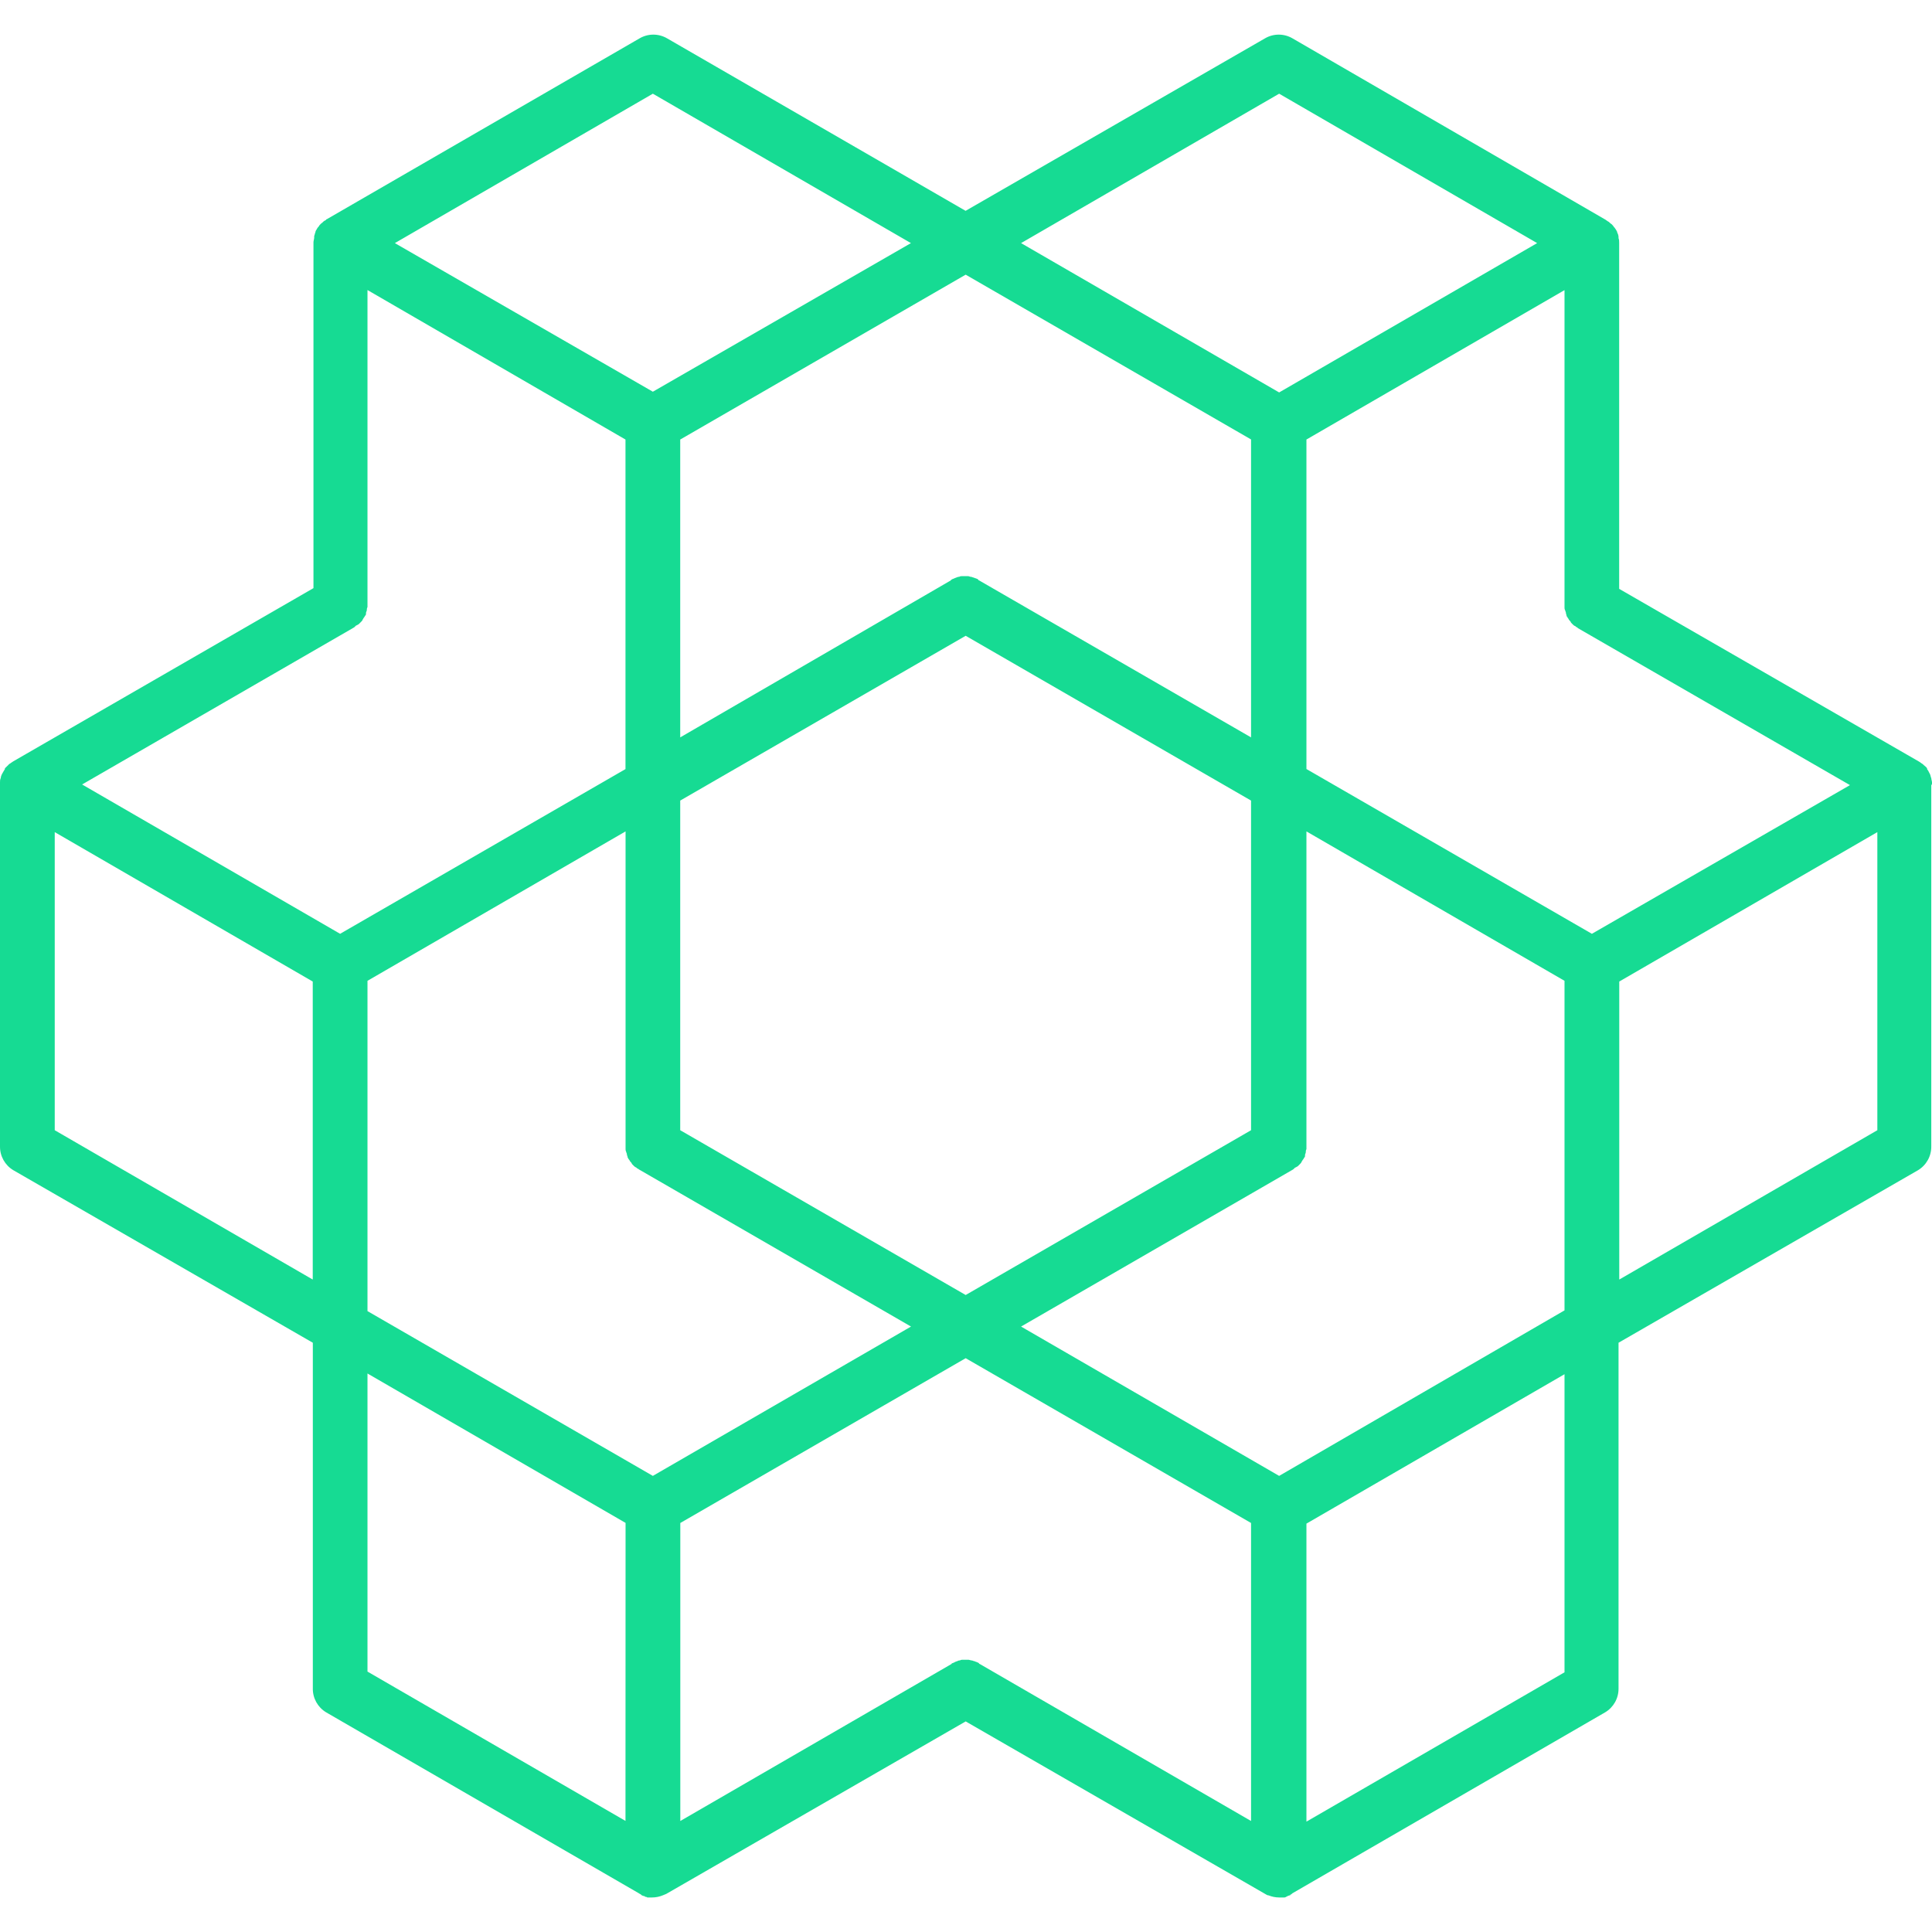
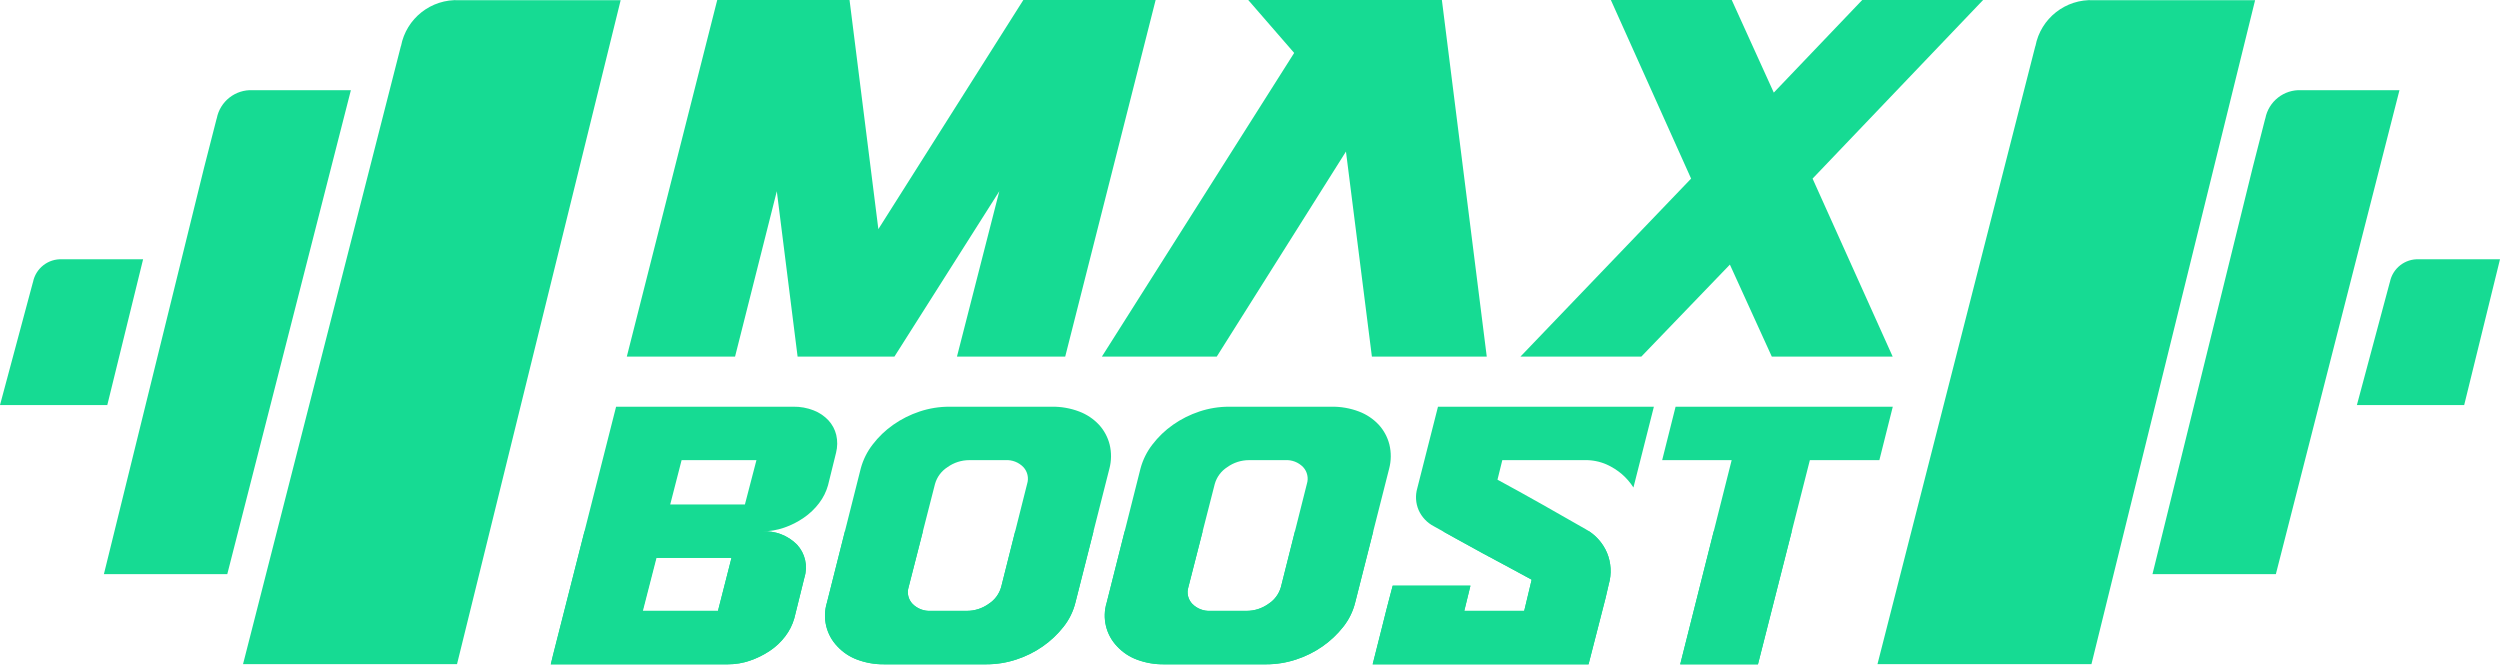
- <svg xmlns="http://www.w3.org/2000/svg" role="img" viewBox="0 0 24 24">
-   <path fill="#16DB93" d="M24 9.736V9.72c0-.018-.009-.035-.009-.053-.008-.017-.008-.034-.017-.052 0-.009-.009-.009-.009-.017a.19.19 0 0 0-.026-.044v-.009c-.009-.017-.026-.026-.044-.043l-.008-.009c-.018-.009-.035-.026-.053-.035l-3.72-2.143V3.02c0-.018 0-.044-.008-.061V2.94a.124.124 0 0 0-.017-.052V2.88c-.01-.017-.018-.035-.027-.043 0-.01-.008-.01-.008-.01a.19.19 0 0 0-.035-.043c-.018-.008-.026-.026-.044-.034-.008 0-.008-.01-.017-.01l-.009-.008L16.055.476a.338.338 0 0 0-.34 0l-3.72 2.143L8.286.476a.338.338 0 0 0-.34 0L4.06 2.723c-.01 0-.01.01-.01.01-.008 0-.008.008-.017.008-.017.009-.026.026-.043.035a.153.153 0 0 0-.035.043l-.009.009c-.008.017-.017.026-.026.044v.008c-.009.018-.009.035-.017.052v.018c0 .017-.009.043-.009.06v4.296L.166 9.457c-.018.01-.035.026-.053.035l-.008.009-.044.043v.01c-.009.017-.017.025-.026.043 0 .008-.009.008-.009.017a.124.124 0 0 0-.017.052C0 9.684 0 9.701 0 9.72v4.521a.34.34 0 0 0 .166.296l3.72 2.143v4.295a.34.34 0 0 0 .165.296l3.885 2.248c.009.008.018.008.026.017 0 0 .009 0 .009.009.009 0 .017.008.026.008.009 0 .009 0 .018.01.008 0 .017 0 .026.008h.061a.35.35 0 0 0 .13-.026c.018-.009.026-.009.044-.018l3.72-2.143 3.72 2.143c.017.009.026.018.043.018a.35.35 0 0 0 .13.026h.062c.008 0 .017 0 .026-.009.008 0 .008 0 .017-.009.009 0 .018-.008.026-.008.009 0 .009 0 .009-.009.009 0 .017-.009.026-.017l3.885-2.248a.34.34 0 0 0 .166-.296V16.68l3.72-2.143a.34.34 0 0 0 .165-.296V9.754c.009-.01.009-.018.009-.018zM12.17 20.67s-.009 0-.009-.009c-.009-.008-.017-.008-.035-.017-.008 0-.017-.009-.026-.009-.009 0-.017-.009-.035-.009-.008 0-.026-.008-.035-.008h-.069c-.009 0-.026 0-.035.008-.009 0-.017 0-.035.01-.009 0-.017.008-.026.008-.009.009-.017.009-.035.017 0 0-.009 0-.009.009l-3.37 1.951v-3.702l3.545-2.047 3.545 2.047v3.702zM4.4 7.793c.017-.017.025-.026.034-.026.009-.008.018-.008.026-.017l.026-.026c.01-.009.018-.018.018-.026.009-.01.009-.018.017-.026.009-.01.009-.018.018-.027.008-.008.008-.017.008-.034 0-.01.01-.018.01-.035 0-.009 0-.018.008-.035V3.603L7.77 5.46v4.094L4.225 11.6 1.02 9.745zm7.596-4.381l3.545 2.047V9.16l-3.38-1.951s-.009 0-.009-.009c-.008-.009-.017-.009-.034-.017-.01 0-.018-.009-.027-.009-.008 0-.017-.009-.034-.009-.01 0-.018-.008-.035-.008h-.07c-.009 0-.026 0-.035.008-.008 0-.017 0-.035.009-.008 0-.017.009-.026.009-.008.008-.026.008-.035.017 0 0-.008 0-.008.009L8.45 9.16v-3.7zm0 12.675L8.45 14.04V9.945l3.546-2.047 3.545 2.047v4.095zm-7.431-3.903l3.206-1.856v3.947c0 .008 0 .017.008.035 0 .008.009.017.009.034 0 .01.009.018.009.035.008.009.008.018.017.026.009.01.009.018.018.027.008.008.017.017.017.026l.026.026c.009.009.018.017.026.017.009.009.018.018.026.018l.01.008 3.38 1.952-3.207 1.855-3.545-2.047zm11.325 6.15l-3.206-1.855 3.38-1.952.009-.008c.008-.009.017-.018.026-.018.008-.008.017-.008.026-.017l.026-.026c.009-.009.017-.018.017-.026.01-.01.01-.018.018-.027.009-.008.009-.017.017-.026.009-.008.009-.017.009-.035 0-.008.009-.017.009-.034 0-.01 0-.018.008-.035v-3.947l3.206 1.856v4.094zm3.885-6.734l-3.546-2.047V5.46l3.206-1.856V7.55c0 .008 0 .017.009.034 0 .01.009.018.009.035 0 .009.008.018.008.035.01.009.01.018.018.026.008.009.008.018.017.026.009.01.018.018.018.026.008.01.017.018.026.027.008.008.017.017.026.017.009.009.017.017.026.017l.009.01 3.38 1.95zM15.89 1.164l3.205 1.856-3.205 1.855-3.206-1.855zm-7.78 0l3.206 1.856L8.11 4.866 4.905 3.02zM.68 10.337l3.205 1.856v3.702L.68 14.04zM7.77 22.62l-3.205-1.855v-3.703l3.206 1.856zm11.665-1.846l-3.206 1.855v-3.702l3.206-1.856zm3.886-6.734l-3.206 1.855v-3.702l3.206-1.856Z" />
+ <svg xmlns="http://www.w3.org/2000/svg" viewBox="0 0 359.576 95.547">
+   <defs>
+     <style>.cls-1{fill:#16db93;}.cls-1,.cls-2,.cls-3{fill-rule:evenodd;}.cls-2{fill:#16db93;}.cls-3{fill:#16db93;}</style>
+   </defs>
+   <g id="Layer_2" data-name="Layer 2">
+     <g id="Layer_1-2" data-name="Layer 1">
+       <path class="cls-1" d="M161.025,0h5.19L153.209,51.291H137.64l6.091-23.786-15.087,23.786H114.719l-2.991-23.786-6.005,23.786H90.154L103.16,0h19.029l4.146,32.955L147.186,0Zm29.841,0H179.534l6.607,7.612-27.657,43.68h16.52l18.586-29.495,3.73,29.495h16.521L207.386,0Zm94.365,0L260.703,25.689l11.522,25.602H254.84l-6.029-13.234-12.74,13.234H218.685l24.547-25.602L231.691,0h17.386l6.048,13.32L267.845,0Z" />
+       <path class="cls-2" d="M151.279,58.498a10.649,10.649,0,0,1,3.931.687,7.528,7.528,0,0,1,2.857,1.906,6.604,6.604,0,0,1,1.532,2.843,7.058,7.058,0,0,1-.041,3.499l-4.883,19.243a9.155,9.155,0,0,1-1.704,3.468,13.854,13.854,0,0,1-2.973,2.812A14.401,14.401,0,0,1,146.17,94.86a13.682,13.682,0,0,1-4.285.687H127.14a10.674,10.674,0,0,1-3.8-.656,7.4,7.4,0,0,1-2.888-1.906,6.384,6.384,0,0,1-1.515-6.31L123.806,67.37a9.749,9.749,0,0,1,1.711-3.436,13.345,13.345,0,0,1,2.966-2.843,14.527,14.527,0,0,1,3.797-1.906,13.396,13.396,0,0,1,4.254-.687Zm-12.212,29.365a5.353,5.353,0,0,0,3.122-1,4.238,4.238,0,0,0,1.808-2.426l3.731-14.828a2.465,2.465,0,0,0-.535-2.426,3.325,3.325,0,0,0-2.595-1h-5.186a5.353,5.353,0,0,0-3.122 1,4.235,4.235,0,0,0-1.808,2.426L130.69,84.436a2.429,2.429,0,0,0,.566,2.426,3.426,3.426,0,0,0,2.626 1Z" />
+       <path class="cls-2" d="M191.516,58.498a10.651,10.651,0,0,1,3.931.687,7.528,7.528,0,0,1,2.857,1.906,6.598,6.598,0,0,1,1.532,2.843,7.064,7.064,0,0,1-.041,3.499l-4.883,19.243a9.141,9.141,0,0,1-1.704,3.468,13.852,13.852,0,0,1-2.972,2.812,14.398,14.398,0,0,1-3.829,1.906,13.682,13.682,0,0,1-4.285.687H167.377a10.673,10.673,0,0,1-3.8-.656,7.405,7.405,0,0,1-2.888-1.906,6.384,6.384,0,0,1-1.515-6.31L164.043,67.37a9.743,9.743,0,0,1,1.711-3.436,13.353,13.353,0,0,1,2.966-2.843,14.526,14.526,0,0,1,3.797-1.906,13.398,13.398,0,0,1,4.254-.687ZM179.304,87.862a5.351,5.351,0,0,0,3.122-1,4.237,4.237,0,0,0,1.808-2.426l3.731-14.828a2.465,2.465,0,0,0-.535-2.426,3.324,3.324,0,0,0-2.594-1h-5.186a5.351,5.351,0,0,0-3.122 1,4.236,4.236,0,0,0-1.808,2.426l-3.793,14.828a2.428,2.428,0,0,0,.566,2.426,3.425,3.425,0,0,0,2.626 1Z" />
+       <path class="cls-2" d="M216.077,66.183l-.693,2.811q3.12,1.687,6.546,3.623t6.144,3.499a7.046,7.046,0,0,1,3.055,3.374,6.834,6.834,0,0,1,.255,4.561l-.448,1.937-2.455,9.559H197.43q.868-3.436,1.301-5.154t.665-2.655q.23-.937.405-1.562t.511-1.937h11.183l-.888,3.623h8.622l1.073-4.488q-1.353-.75-3.228-1.75c-1.25-.666-2.524-1.343-3.825-2.051s-2.57-1.405-3.804-2.093-2.302-1.28-3.204-1.78a4.835,4.835,0,0,1-2.2-2.333,4.689,4.689,0,0,1-.193-3.144l2.978-11.725h31.052L234.938,70.119a8.791,8.791,0,0,0-1.676-1.937,9.254,9.254,0,0,0-2.177-1.375,7.451,7.451,0,0,0-3.199-.625Z" />
+       <polygon class="cls-2" points="272.24 58.498 270.309 66.183 260.313 66.183 252.849 95.547 241.665 95.547 249.066 66.183 239.07 66.183 241 58.498 272.24 58.498" />
+       <path class="cls-2" d="M92.468,87.854,94.424,80.24h10.787l-1.944,7.622H92.41l.058-.009Zm3.93-15.299,1.637-6.373H108.8l-1.658,6.373Zm-17.18,22.992H104.71a9.628,9.628,0,0,0,3.163-.531,12.299,12.299,0,0,0,2.845-1.406,9.104,9.104,0,0,0,2.225-2.093,7.767,7.767,0,0,0,1.303-2.593l1.456-5.874a4.828,4.828,0,0,0-1.071-4.717,6.491,6.491,0,0,0-5.013-1.906,9.623,9.623,0,0,0,3.163-.531,11.491,11.491,0,0,0,2.839-1.437,9.566,9.566,0,0,0,2.194-2.093,7.665,7.665,0,0,0,1.279-2.562L120.25,65.12a5.433,5.433,0,0,0,.029-2.562,4.758,4.758,0,0,0-1.117-2.093,5.76,5.76,0,0,0-2.129-1.437,7.695,7.695,0,0,0-2.928-.531H88.613Z" />
+       <path class="cls-3" d="M109.873,76.425l-.253.003a6.491,6.491,0,0,1,5.013,1.906,4.828,4.828,0,0,1,1.071,4.717l-1.456,5.874a7.767,7.767,0,0,1-1.303,2.593,9.104,9.104,0,0,1-2.225,2.093,12.299,12.299,0,0,1-2.845,1.406,9.628,9.628,0,0,1-3.163.531H79.218q.217-1,.808-3.28t1.291-5.061q.699-2.78,1.441-5.654t1.307-5.123l.001-.003ZM105.212,80.24H94.34l-1.945,7.622H103.267Z" />
+       <path class="cls-3" d="M157.277,76.425l-2.601,10.25a9.153,9.153,0,0,1-1.704,3.467,13.83,13.83,0,0,1-2.973,2.812A14.395,14.395,0,0,1,146.17,94.86a13.675,13.675,0,0,1-4.285.687H127.14a10.672,10.672,0,0,1-3.799-.656,7.399,7.399,0,0,1-2.888-1.905,6.381,6.381,0,0,1-1.515-6.31l2.585-10.25H132.74L130.69,84.436a2.429,2.429,0,0,0,.566,2.426,3.426,3.426,0,0,0,2.625.999h5.186a5.353,5.353,0,0,0,3.122-.999,4.239,4.239,0,0,0,1.809-2.426l2.015-8.011Z" />
+       <path class="cls-3" d="M197.513,76.425l-2.6,10.25a9.15,9.15,0,0,1-1.704,3.467,13.818,13.818,0,0,1-2.973,2.812,14.392,14.392,0,0,1-3.829,1.906,13.674,13.674,0,0,1-4.285.687H167.377a10.675,10.675,0,0,1-3.8-.656,7.401,7.401,0,0,1-2.888-1.905,6.383,6.383,0,0,1-1.515-6.31l2.585-10.25h11.217l-2.049,8.011a2.429,2.429,0,0,0,.566,2.426,3.426,3.426,0,0,0,2.626.999h5.186a5.352,5.352,0,0,0,3.122-.999,4.238,4.238,0,0,0,1.809-2.426l2.015-8.011Z" />
+       <path class="cls-3" d="M228.567,76.425A6.924,6.924,0,0,1,231.13,79.49a6.837,6.837,0,0,1,.255,4.561l-.448,1.937-2.455,9.56H197.429q.868-3.437,1.302-5.155t.665-2.655q.23-.937.405-1.562t.51-1.937h11.184l-.889,3.623h8.622l1.073-4.488q-1.352-.75-3.228-1.749c-1.251-.667-2.525-1.343-3.826-2.052s-2.569-1.405-3.804-2.093l-1.897-1.055Z" />
+       <polygon class="cls-3" points="257.709 76.425 252.849 95.547 241.665 95.547 246.485 76.425 257.709 76.425" />
+       <path class="cls-1" d="M270.037,95.526l22.705-88.895h.014A8.128,8.128,0,0,1,301.155.027h23.197l-23.539,95.5Z" />
+       <path class="cls-1" d="M324.004,24.101l1.806-7.053h.01a5.015,5.015,0,0,1,5.183-4.075h14.113L327.337,82.58H309.591Z" />
+       <path class="cls-1" d="M338.993,58.258l4.732-17.653h.009a4.074,4.074,0,0,1,4.211-3.312h11.63l-5.15,20.964Z" />
+       <path class="cls-1" d="M0,58.258,4.732,40.606H4.74a4.075,4.075,0,0,1,4.211-3.312H20.582l-5.15,20.964Z" />
+       <path class="cls-1" d="M34.955,95.526,57.66,6.631h.015A8.128,8.128,0,0,1,66.073.027H89.27l-23.538,95.5Z" />
+       <path class="cls-1" d="M29.356,24.101l1.806-7.053h.01a5.015,5.015,0,0,1,5.183-4.075H50.467L32.689,82.58H14.943Z" />
+     </g>
+   </g>
</svg>
